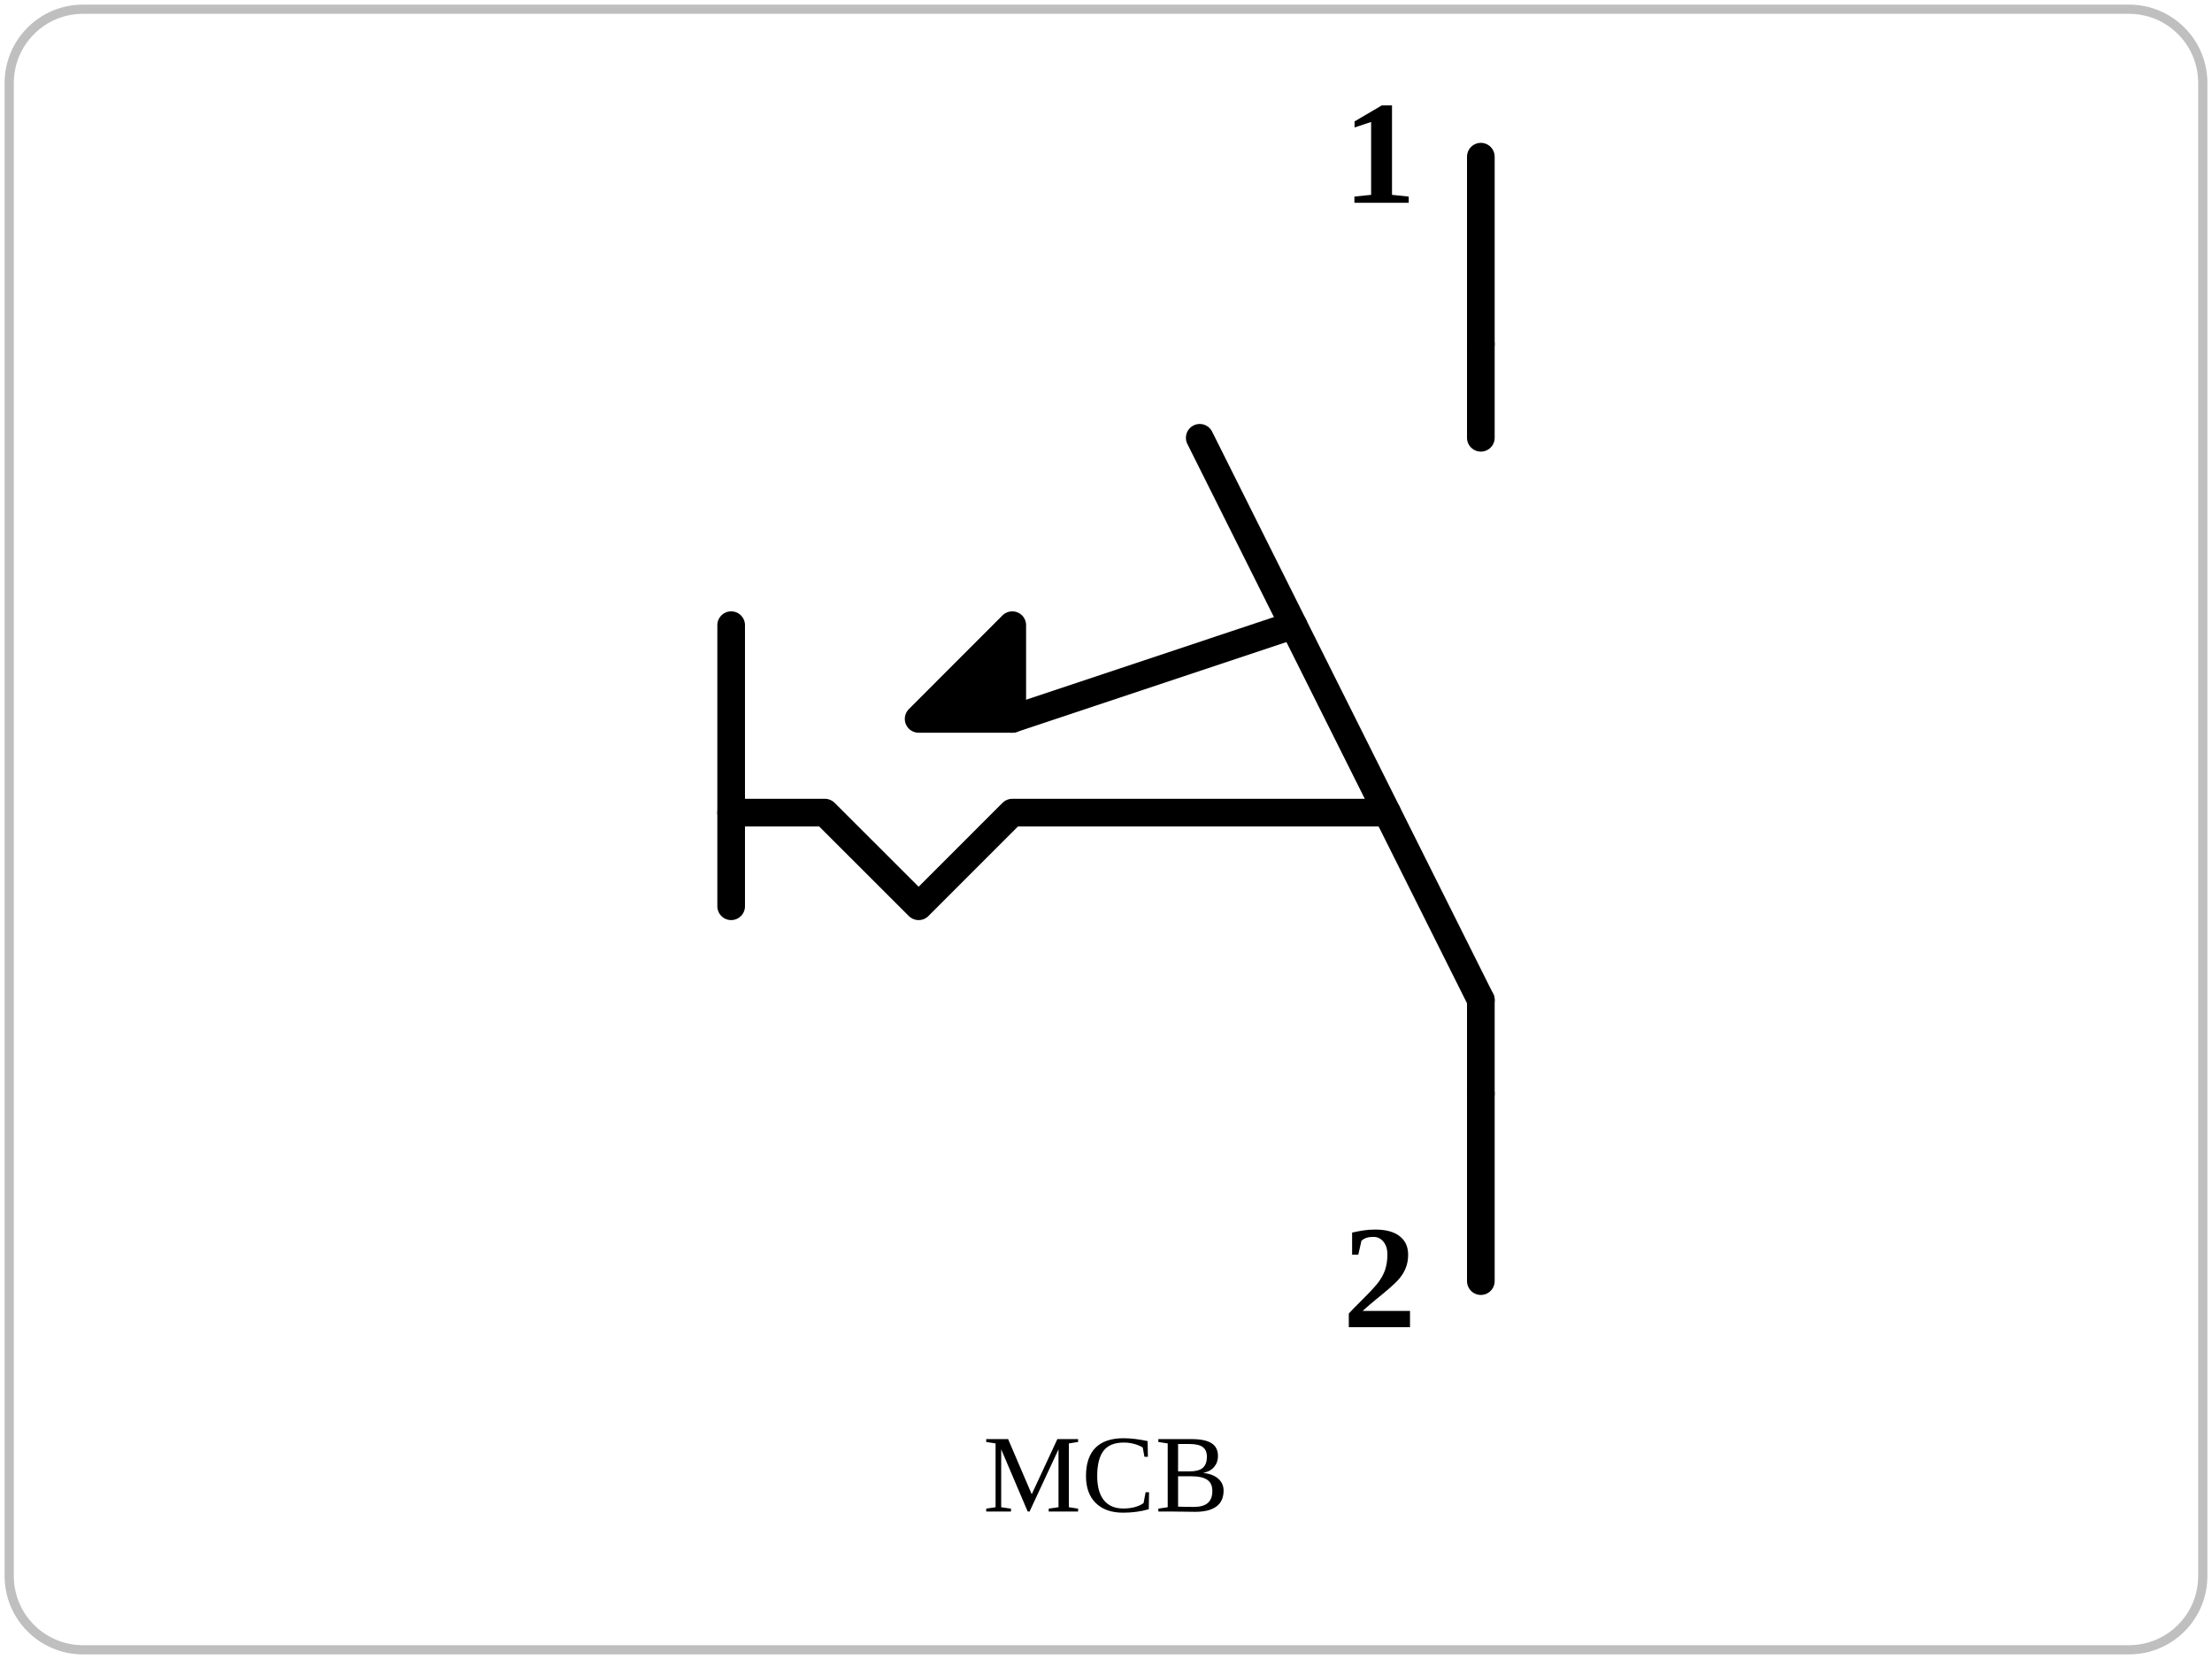
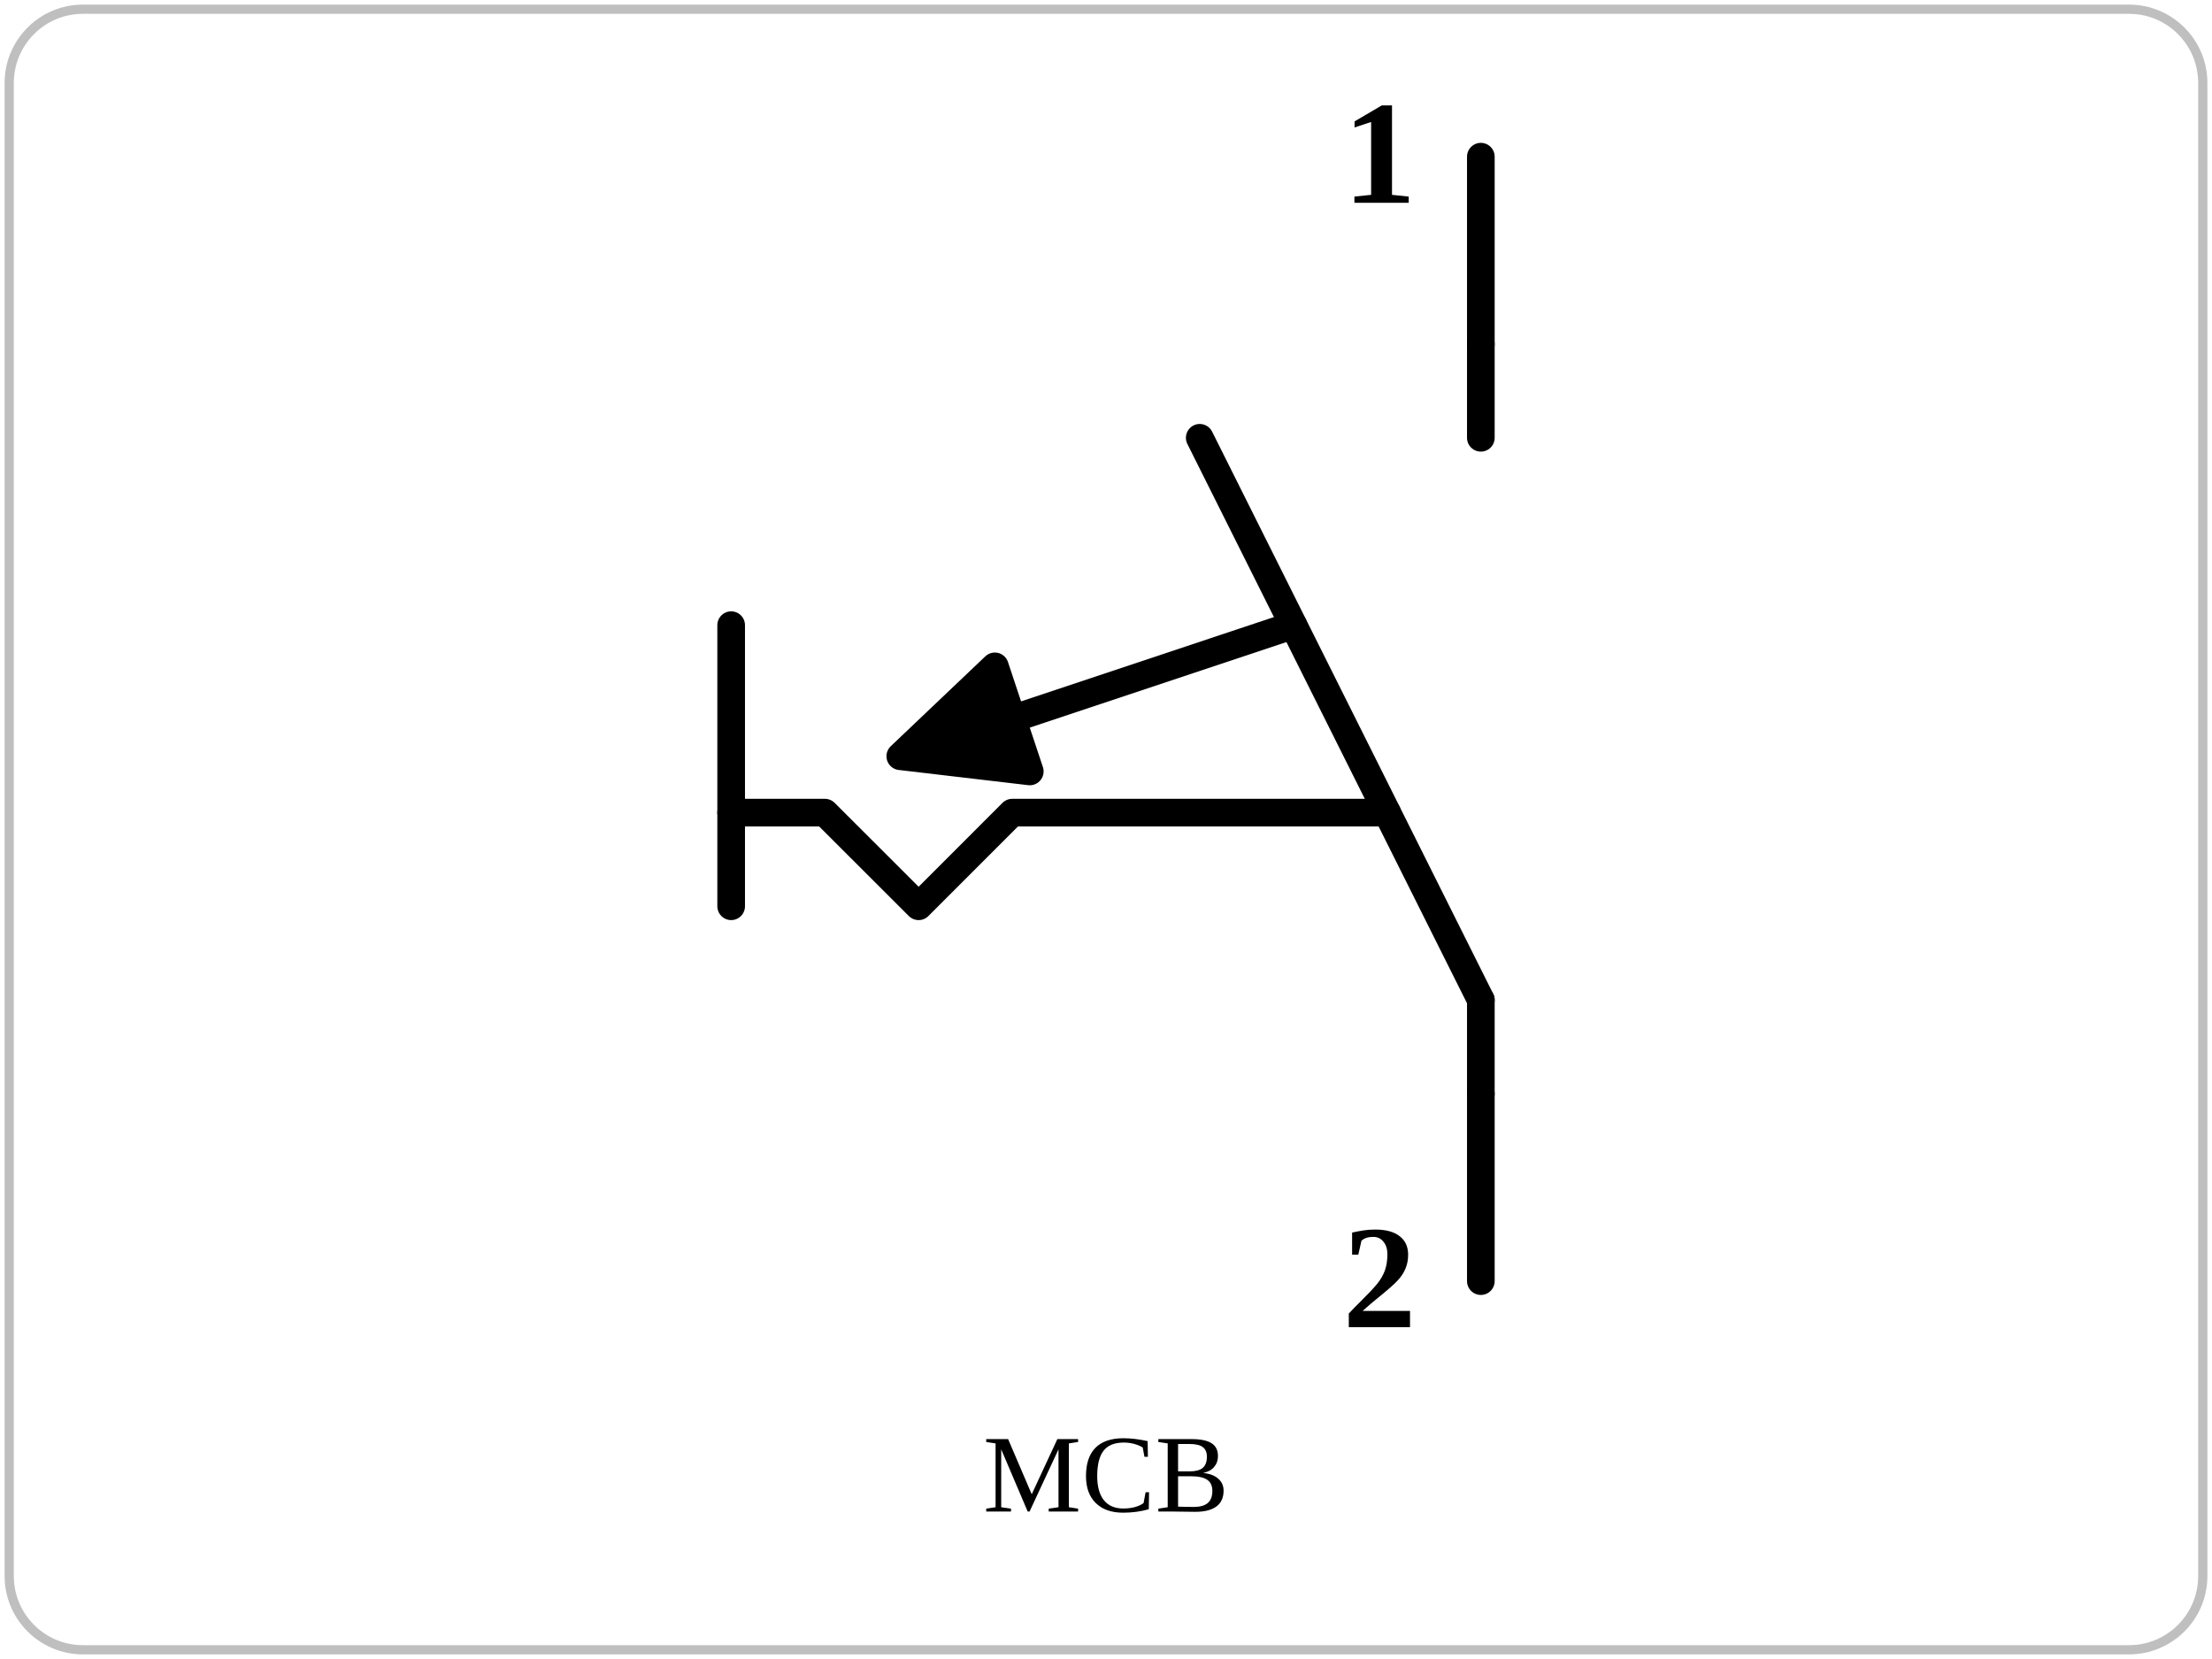
<svg xmlns="http://www.w3.org/2000/svg" viewBox="0 0 240 180" role="img">
  <rect x="1" y="1" width="238" height="178" rx="8" fill="none" stroke="currentColor" opacity="0.25" />
  <polyline points="160.67,37.33 160.67,47.50" fill="none" stroke="currentColor" stroke-width="3" stroke-linejoin="round" stroke-linecap="round" />
  <polyline points="130.17,47.50 160.67,108.50" fill="none" stroke="currentColor" stroke-width="3" stroke-linejoin="round" stroke-linecap="round" />
  <polyline points="160.67,108.50 160.67,118.67" fill="none" stroke="currentColor" stroke-width="3" stroke-linejoin="round" stroke-linecap="round" />
  <polyline points="79.33,67.83 79.33,98.33" fill="none" stroke="currentColor" stroke-width="3" stroke-linejoin="round" stroke-linecap="round" />
  <polyline points="79.33,88.17 89.50,88.17 99.67,98.33 109.83,88.17 150.50,88.17" fill="none" stroke="currentColor" stroke-width="3" stroke-linejoin="round" stroke-linecap="round" />
-   <polygon points="99.67,78.00 109.83,67.83 109.83,78.00 99.67,78.00" fill="currentColor" stroke="currentColor" stroke-width="3" stroke-linejoin="round" stroke-linecap="round" />
+   <polygon points="97.68,82.05 107.94,72.30 111.73,83.70 97.68,82.05" fill="currentColor" stroke="currentColor" stroke-width="3" stroke-linejoin="round" stroke-linecap="round" />
  <polyline points="109.83,78.00 140.33,67.83" fill="none" stroke="currentColor" stroke-width="3" stroke-linejoin="round" stroke-linecap="round" />
  <line x1="160.67" y1="17.00" x2="160.67" y2="37.33" stroke="currentColor" stroke-width="3" stroke-linecap="round" />
  <text x="149.67" y="22.00" text-anchor="middle" font-size="16" font-weight="600">1</text>
  <line x1="160.67" y1="139.00" x2="160.67" y2="118.67" stroke="currentColor" stroke-width="3" stroke-linecap="round" />
  <text x="149.67" y="144.00" text-anchor="middle" font-size="16" font-weight="600">2</text>
  <text x="120" y="164" text-anchor="middle" font-size="12">MCB</text>
</svg>
